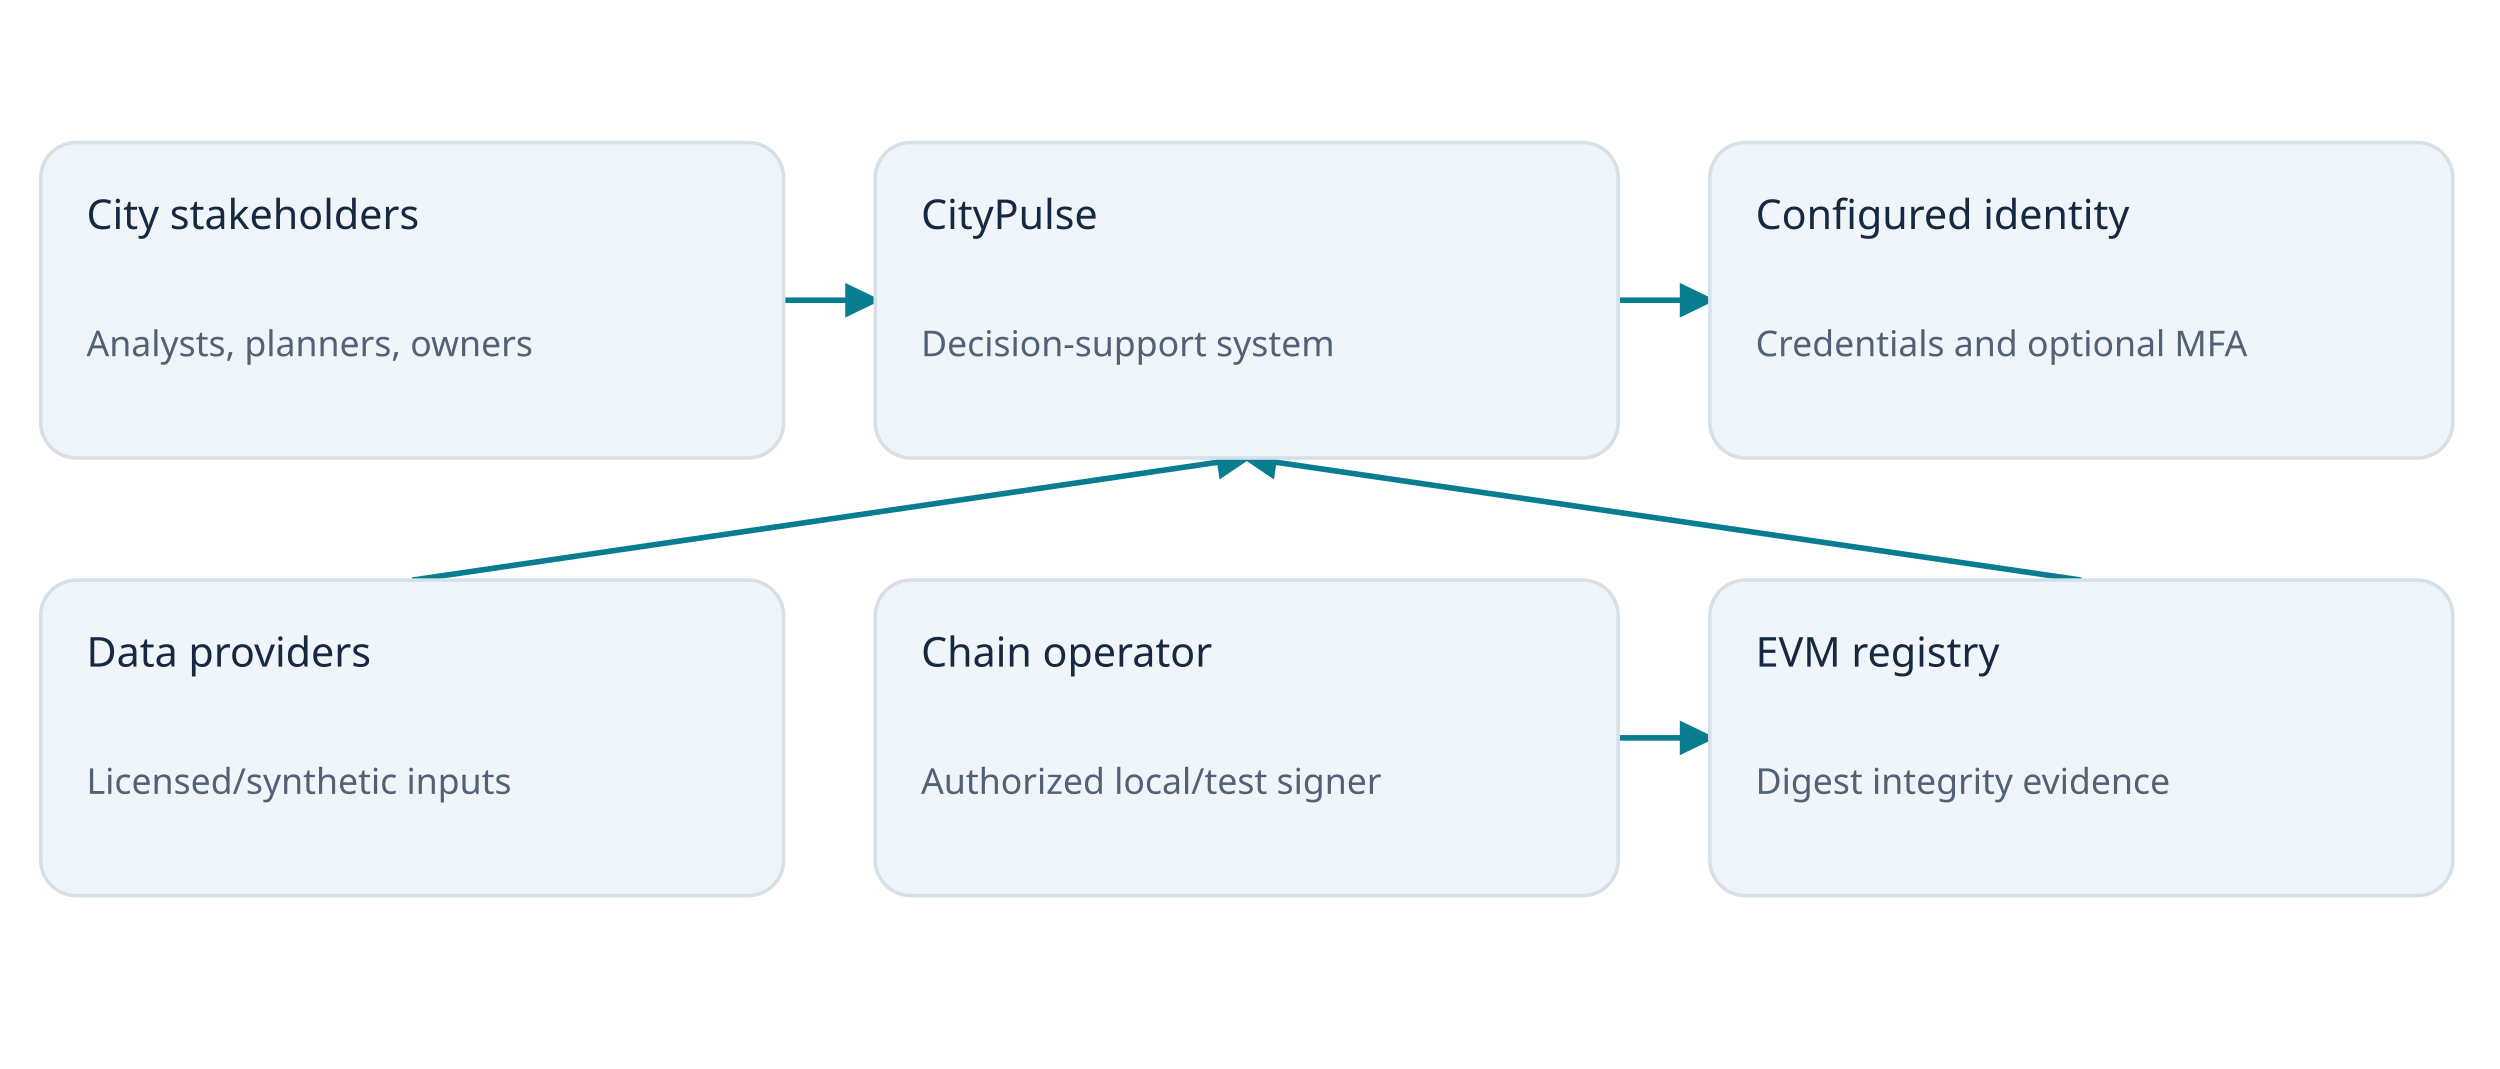
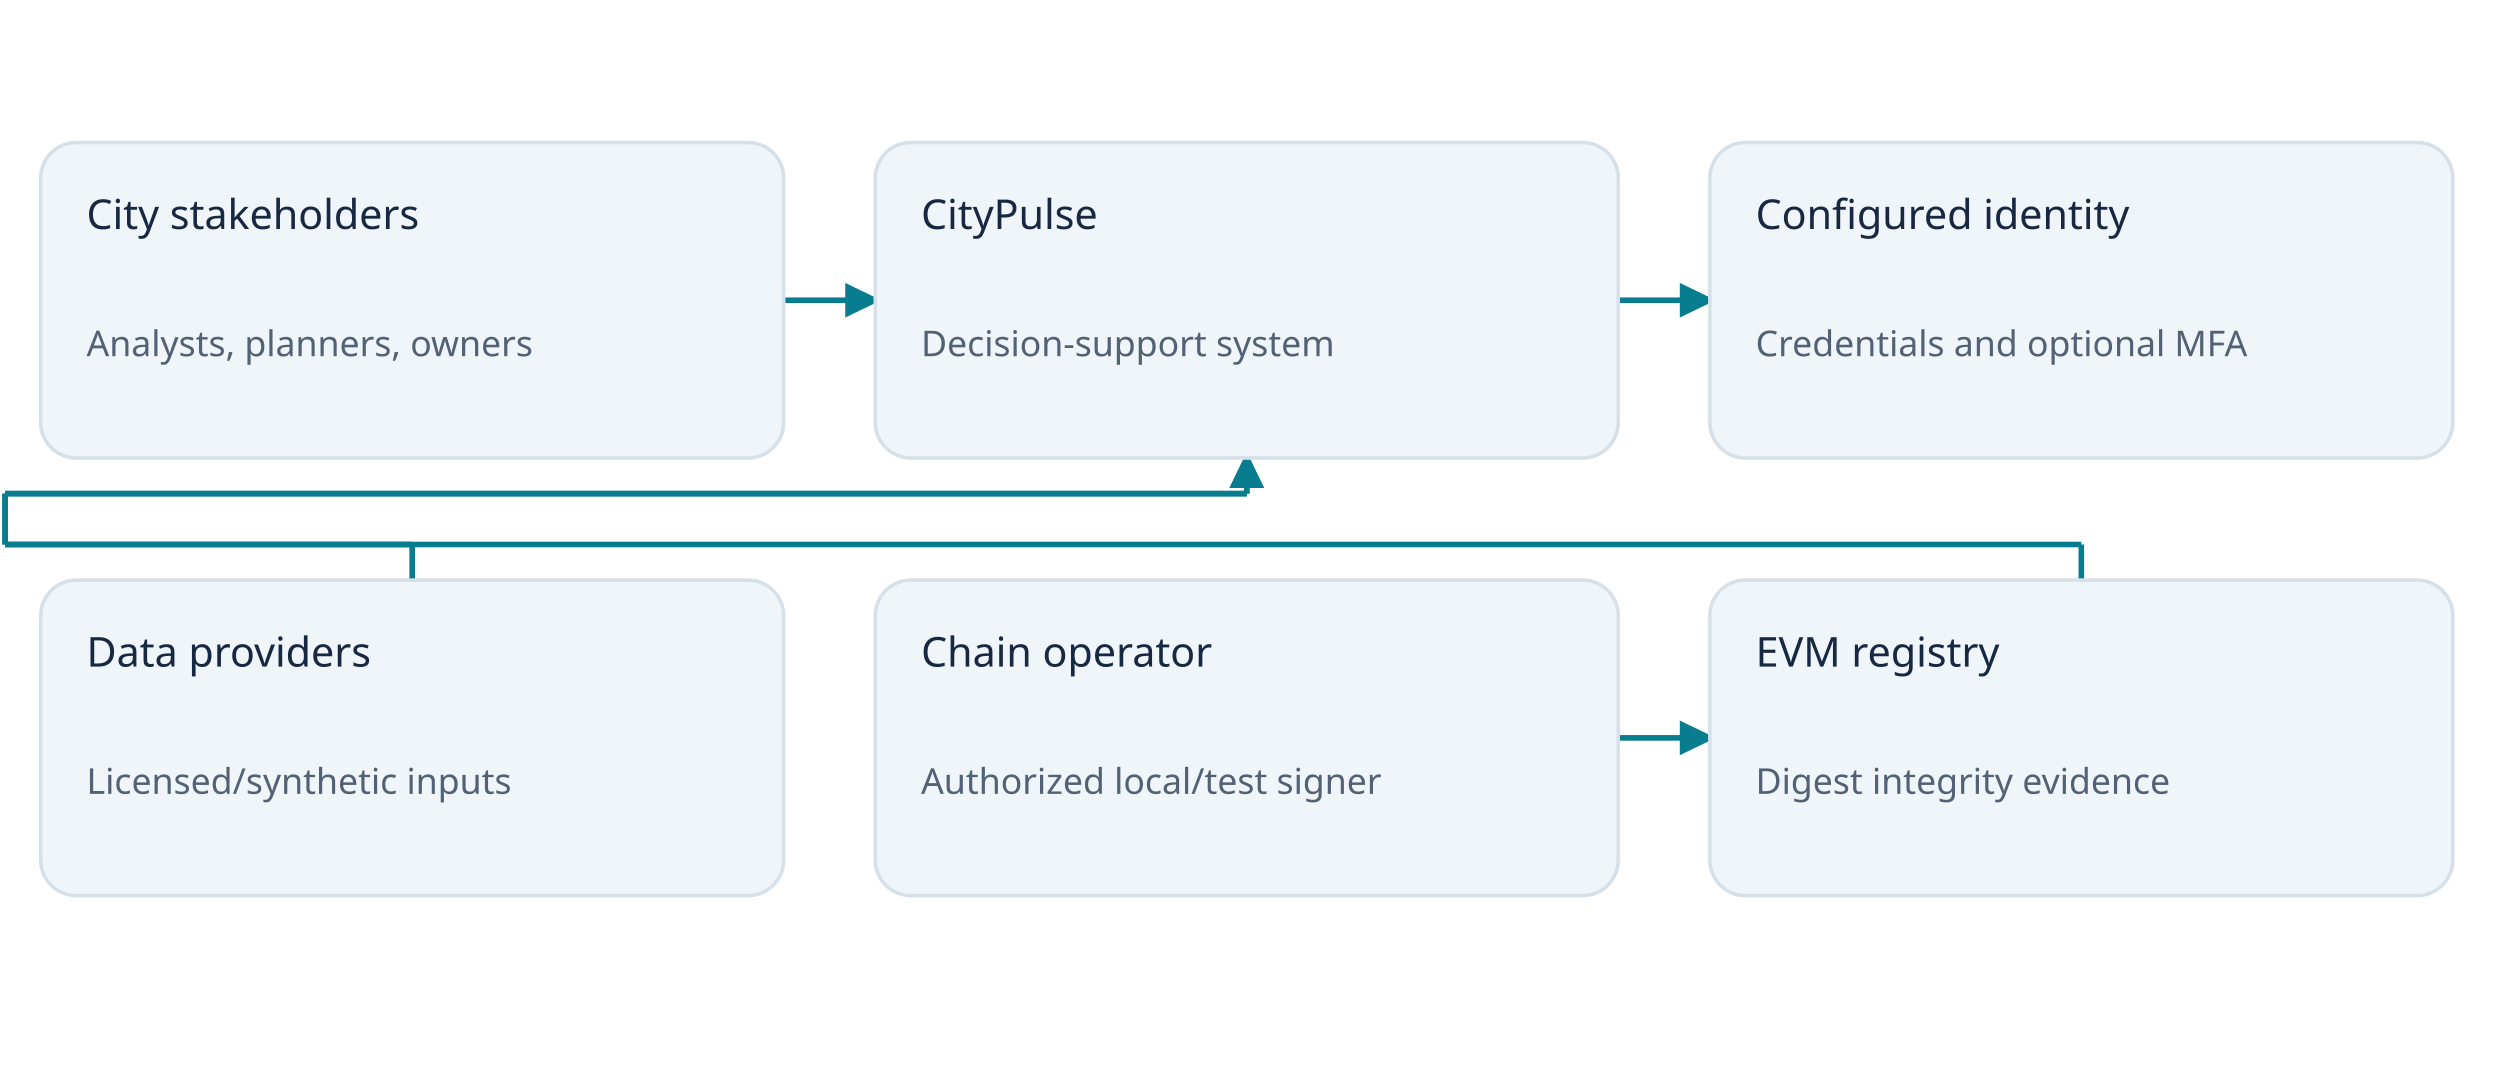
<svg xmlns="http://www.w3.org/2000/svg" width="491.276" height="210" preserveAspectRatio="xMinYMin meet" viewBox="0 0 491 210" version="1.0" fill-rule="evenodd">
  <clipPath id="clip">
    <rect x="0" y="0" width="491.276" height="210" />
  </clipPath>
  <g id="group" transform="scale(1,-1) translate(0,-210)" style="clip-path: url(#clip)">
    <g transform="">
      <path d="M 154,151 L 172,151 Z" style="stroke: rgb(3%,49%,56%); stroke-linecap: butt; stroke-width: 1.1;" />
      <polygon points="172 151, 166.597 153.61, 166.597 148.39" style="stroke: rgb(3%,49%,56%); stroke-linecap: butt; stroke-width: 1; fill: rgb(3%,49%,56%); fill-rule: evenodd;" />
      <path d="M 318,151 L 336,151 Z" style="stroke: rgb(3%,49%,56%); stroke-linecap: butt; stroke-width: 1.1;" />
      <polygon points="336 151, 330.597 153.61, 330.597 148.39" style="stroke: rgb(3%,49%,56%); stroke-linecap: butt; stroke-width: 1; fill: rgb(3%,49%,56%); fill-rule: evenodd;" />
-       <path d="M 81,96 L 245,120 Z" style="stroke: rgb(3%,49%,56%); stroke-linecap: butt; stroke-width: 1.1;" />
-       <polygon points="245 120, 239.276 121.8, 240.032 116.635" style="stroke: rgb(3%,49%,56%); stroke-linecap: butt; stroke-width: 1; fill: rgb(3%,49%,56%); fill-rule: evenodd;" />
+       <path d="M 81,96 L 81,103 Z" style="stroke: rgb(3%,49%,56%); stroke-linecap: butt; stroke-width: 1.1;" />
+       <path d="M 81,103 L 1,103 Z" style="stroke: rgb(3%,49%,56%); stroke-linecap: butt; stroke-width: 1.1;" />
+       <path d="M 1,103 L 1,113 Z" style="stroke: rgb(3%,49%,56%); stroke-linecap: butt; stroke-width: 1.1;" />
+       <path d="M 1,113 L 245,113 Z" style="stroke: rgb(3%,49%,56%); stroke-linecap: butt; stroke-width: 1.1;" />
+       <path d="M 245,113 L 245,120 Z" style="stroke: rgb(3%,49%,56%); stroke-linecap: butt; stroke-width: 1.1;" />
+       <polygon points="245 120, 242.39 114.597, 247.61 114.597" style="stroke: rgb(3%,49%,56%); stroke-linecap: butt; stroke-width: 1; fill: rgb(3%,49%,56%); fill-rule: evenodd;" />
      <path d="M 318,65 L 336,65 Z" style="stroke: rgb(3%,49%,56%); stroke-linecap: butt; stroke-width: 1.1;" />
      <polygon points="336 65, 330.597 67.61, 330.597 62.39" style="stroke: rgb(3%,49%,56%); stroke-linecap: butt; stroke-width: 1; fill: rgb(3%,49%,56%); fill-rule: evenodd;" />
-       <path d="M 409,96 L 245,120 Z" style="stroke: rgb(3%,49%,56%); stroke-linecap: butt; stroke-width: 1.1;" />
-       <polygon points="245 120, 249.968 116.635, 250.724 121.8" style="stroke: rgb(3%,49%,56%); stroke-linecap: butt; stroke-width: 1; fill: rgb(3%,49%,56%); fill-rule: evenodd;" />
+       <path d="M 409,96 L 409,103 Z" style="stroke: rgb(3%,49%,56%); stroke-linecap: butt; stroke-width: 1.1;" />
+       <path d="M 409,103 L 1,103 Z" style="stroke: rgb(3%,49%,56%); stroke-linecap: butt; stroke-width: 1.1;" />
+       <path d="M 1,103 L 1,113 Z" style="stroke: rgb(3%,49%,56%); stroke-linecap: butt; stroke-width: 1.1;" />
+       <path d="M 1,113 L 245,113 Z" style="stroke: rgb(3%,49%,56%); stroke-linecap: butt; stroke-width: 1.1;" />
+       <path d="M 245,113 L 245,120 Z" style="stroke: rgb(3%,49%,56%); stroke-linecap: butt; stroke-width: 1.1;" />
+       <polygon points="245 120, 242.39 114.597, 247.61 114.597" style="stroke: rgb(3%,49%,56%); stroke-linecap: butt; stroke-width: 1; fill: rgb(3%,49%,56%); fill-rule: evenodd;" />
      <rect x="8" y="120" width="146" height="62" rx="7" ry="7" style="stroke: rgb(84%,88%,91%); stroke-linecap: butt; stroke-width: 0.7; fill: rgb(94%,96%,98%); fill-rule: evenodd;" />
      <text x="17" y="165" style="font-family: VeraBold; font-size: 8.1px;fill: rgb(9%,16%,26%); stroke:none;" transform="translate(0,330) scale(1,-1)">City stakeholders</text>
      <text x="17" y="140" style="font-family: Vera; font-size: 7px;fill: rgb(32%,38%,46%); stroke:none;" transform="translate(0,280) scale(1,-1)">Analysts, planners, owners</text>
      <rect x="172" y="120" width="146" height="62" rx="7" ry="7" style="stroke: rgb(84%,88%,91%); stroke-linecap: butt; stroke-width: 0.7; fill: rgb(94%,96%,98%); fill-rule: evenodd;" />
      <text x="181" y="165" style="font-family: VeraBold; font-size: 8.1px;fill: rgb(9%,16%,26%); stroke:none;" transform="translate(0,330) scale(1,-1)">CityPulse</text>
      <text x="181" y="140" style="font-family: Vera; font-size: 7px;fill: rgb(32%,38%,46%); stroke:none;" transform="translate(0,280) scale(1,-1)">Decision-support system</text>
      <rect x="336" y="120" width="146" height="62" rx="7" ry="7" style="stroke: rgb(84%,88%,91%); stroke-linecap: butt; stroke-width: 0.7; fill: rgb(94%,96%,98%); fill-rule: evenodd;" />
      <text x="345" y="165" style="font-family: VeraBold; font-size: 8.1px;fill: rgb(9%,16%,26%); stroke:none;" transform="translate(0,330) scale(1,-1)">Configured identity</text>
      <text x="345" y="140" style="font-family: Vera; font-size: 7px;fill: rgb(32%,38%,46%); stroke:none;" transform="translate(0,280) scale(1,-1)">Credentials and optional MFA</text>
      <rect x="8" y="34" width="146" height="62" rx="7" ry="7" style="stroke: rgb(84%,88%,91%); stroke-linecap: butt; stroke-width: 0.7; fill: rgb(94%,96%,98%); fill-rule: evenodd;" />
      <text x="17" y="79" style="font-family: VeraBold; font-size: 8.1px;fill: rgb(9%,16%,26%); stroke:none;" transform="translate(0,158) scale(1,-1)">Data providers</text>
      <text x="17" y="54" style="font-family: Vera; font-size: 7px;fill: rgb(32%,38%,46%); stroke:none;" transform="translate(0,108) scale(1,-1)">Licensed/synthetic inputs</text>
      <rect x="172" y="34" width="146" height="62" rx="7" ry="7" style="stroke: rgb(84%,88%,91%); stroke-linecap: butt; stroke-width: 0.7; fill: rgb(94%,96%,98%); fill-rule: evenodd;" />
      <text x="181" y="79" style="font-family: VeraBold; font-size: 8.1px;fill: rgb(9%,16%,26%); stroke:none;" transform="translate(0,158) scale(1,-1)">Chain operator</text>
      <text x="181" y="54" style="font-family: Vera; font-size: 7px;fill: rgb(32%,38%,46%); stroke:none;" transform="translate(0,108) scale(1,-1)">Authorized local/test signer</text>
      <rect x="336" y="34" width="146" height="62" rx="7" ry="7" style="stroke: rgb(84%,88%,91%); stroke-linecap: butt; stroke-width: 0.7; fill: rgb(94%,96%,98%); fill-rule: evenodd;" />
      <text x="345" y="79" style="font-family: VeraBold; font-size: 8.1px;fill: rgb(9%,16%,26%); stroke:none;" transform="translate(0,158) scale(1,-1)">EVM registry</text>
      <text x="345" y="54" style="font-family: Vera; font-size: 7px;fill: rgb(32%,38%,46%); stroke:none;" transform="translate(0,108) scale(1,-1)">Digest integrity evidence</text>
    </g>
  </g>
</svg>
